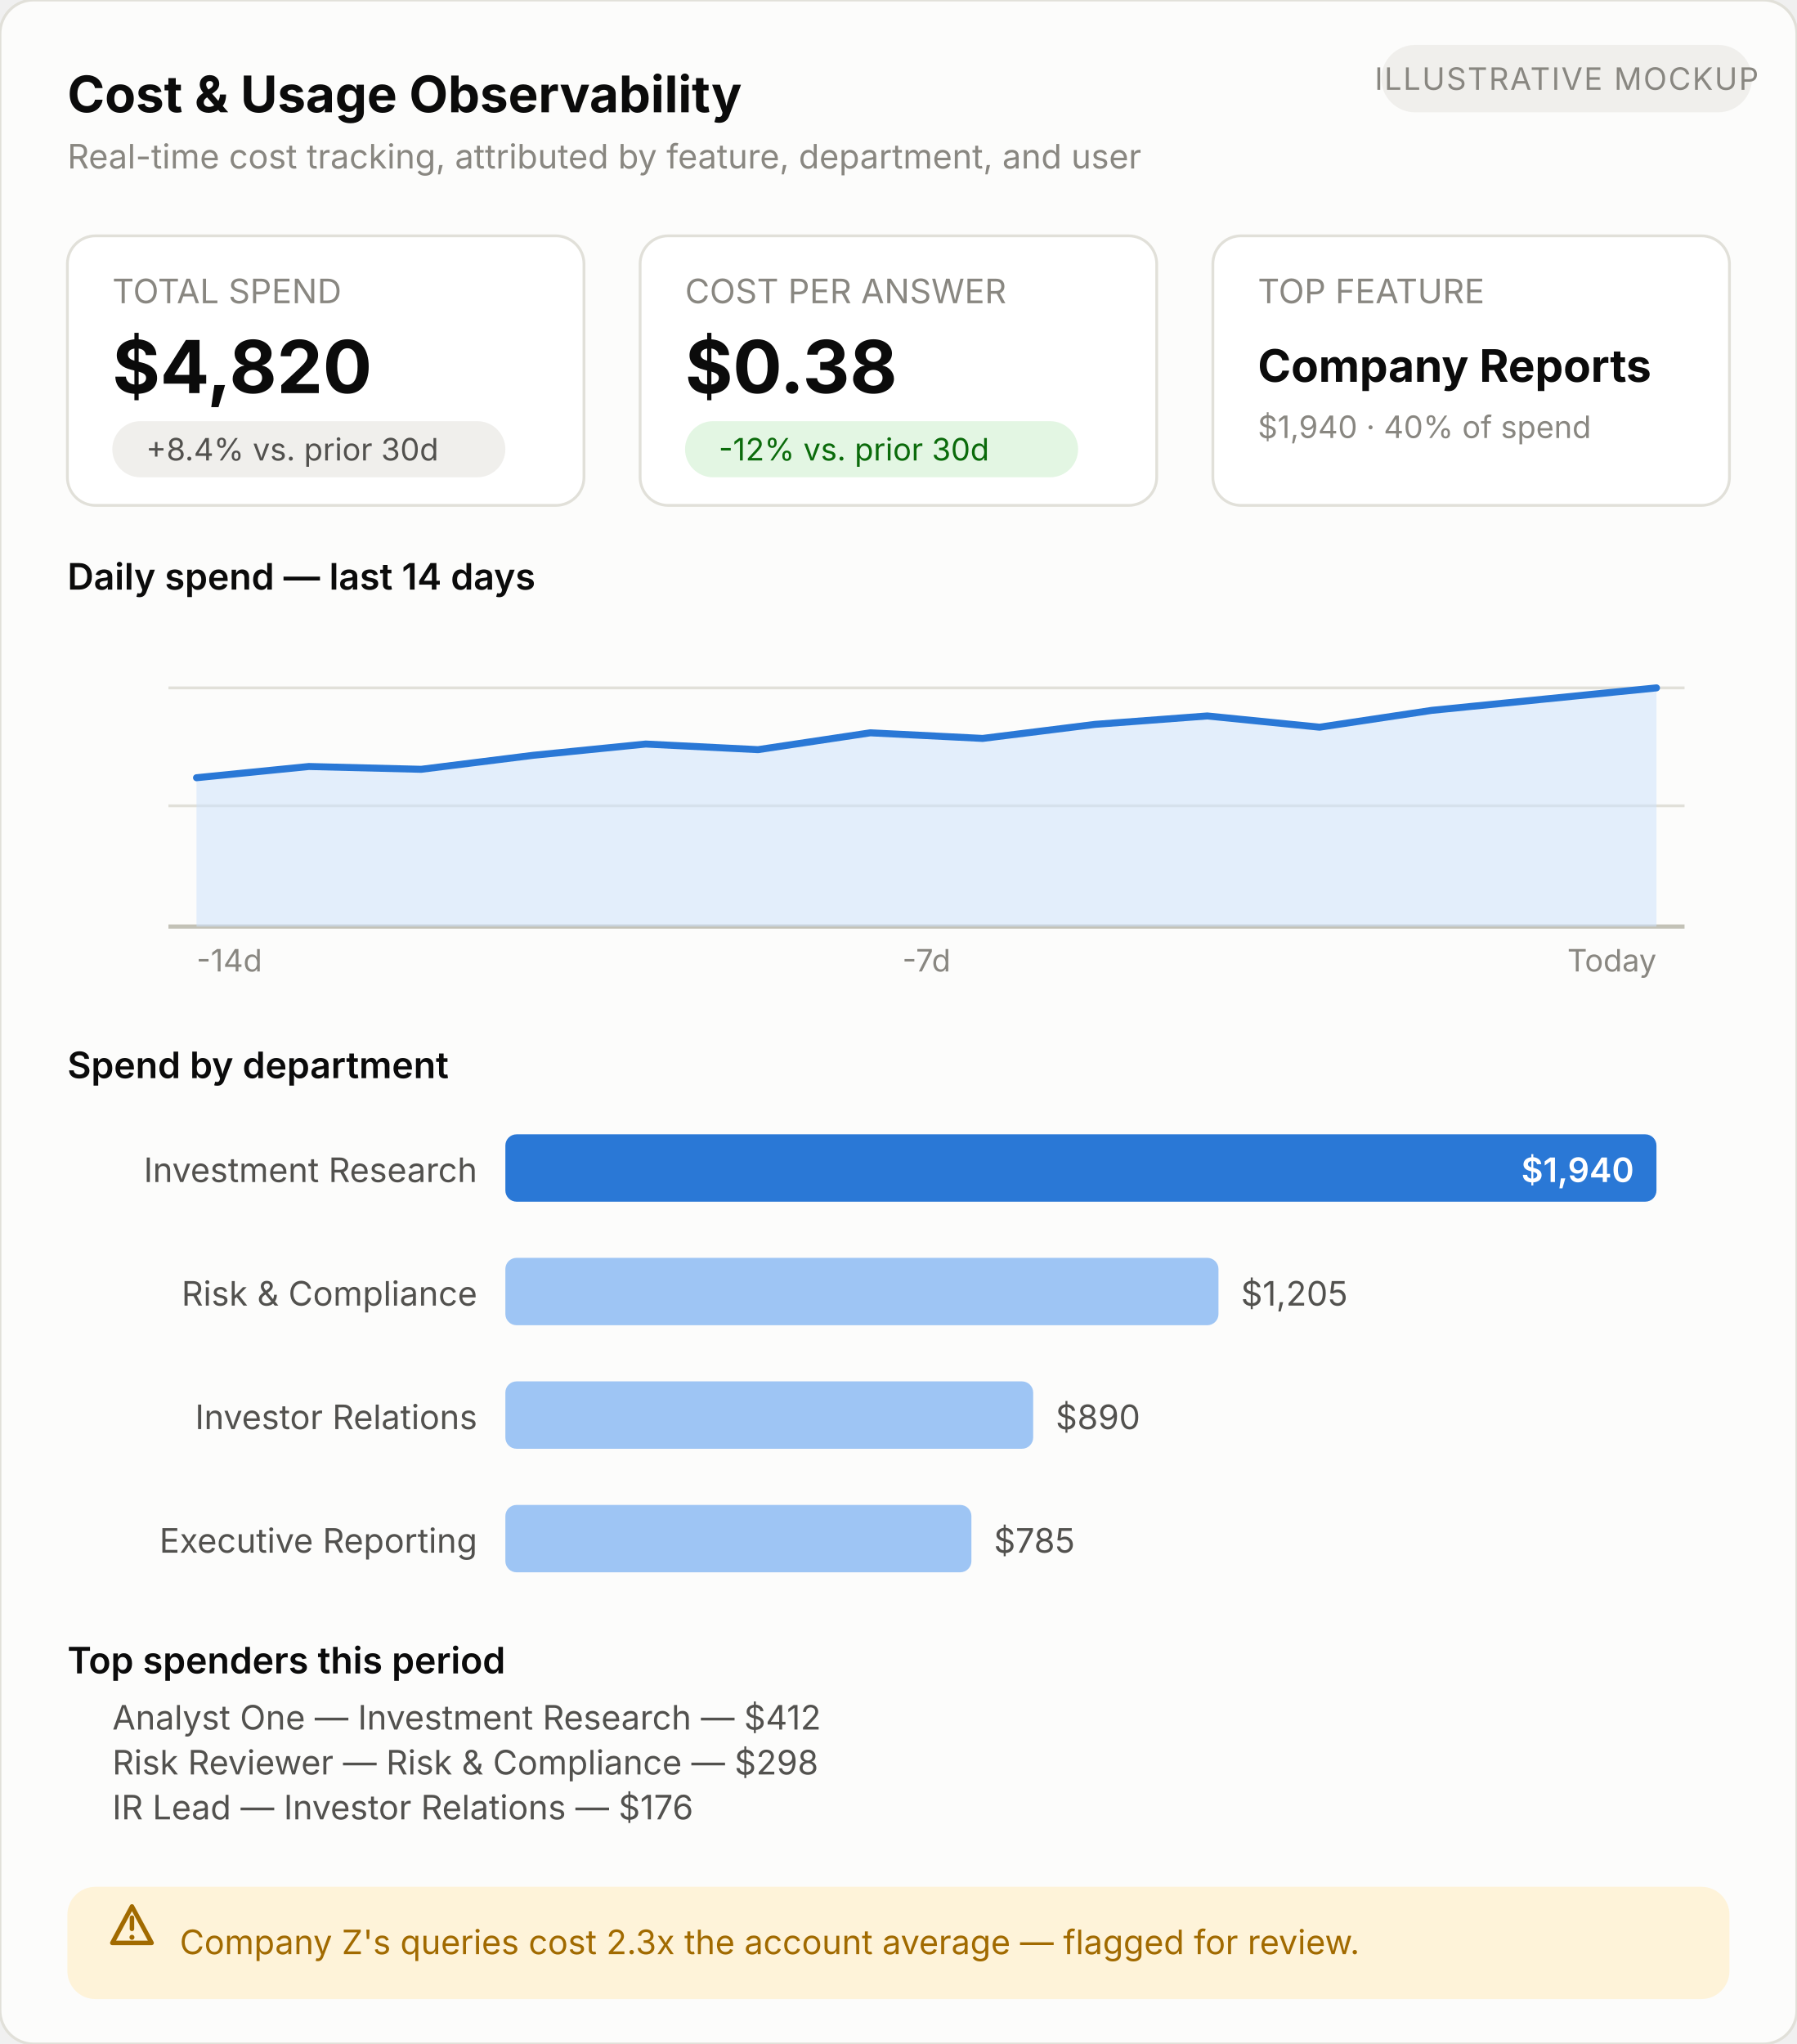
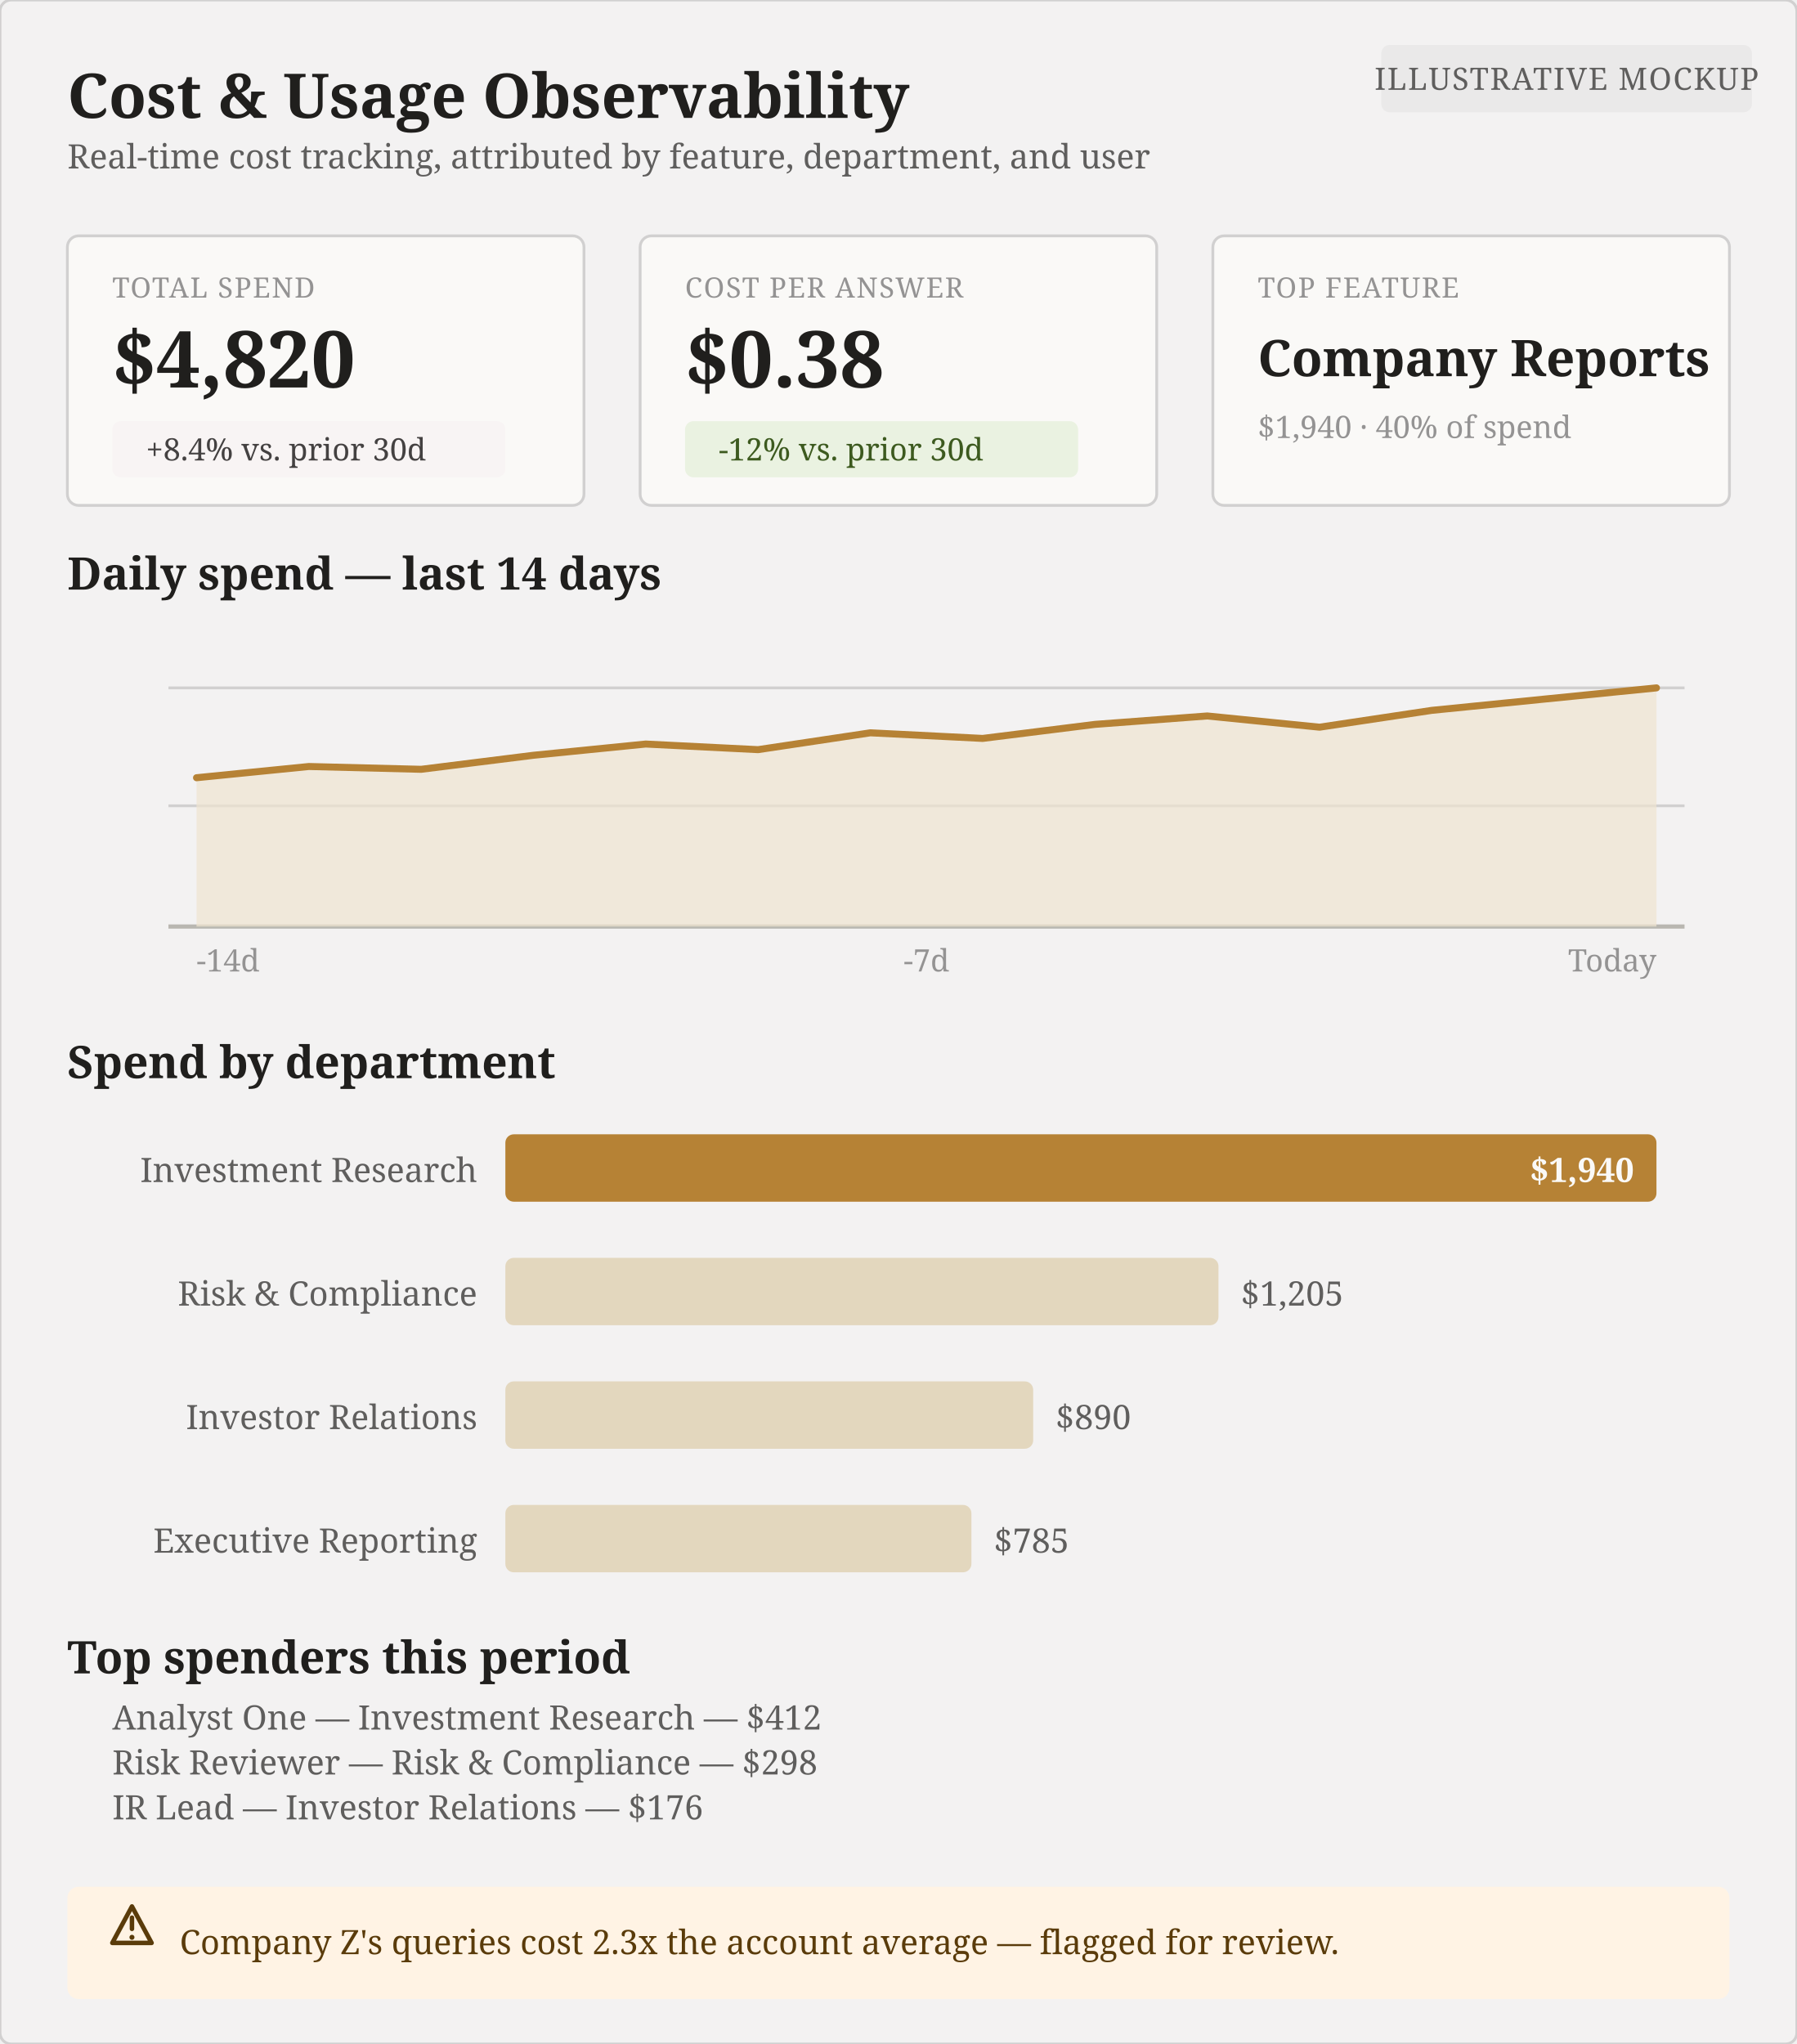
- <svg xmlns="http://www.w3.org/2000/svg" viewBox="0 0 640 728" font-family="system-ui, -apple-system, 'Segoe UI', sans-serif">
-   <rect x="0" y="0" width="640" height="728" rx="12" fill="#fcfcfb" stroke="#e1e0d9" stroke-width="1" />
-   <rect x="492" y="16" width="132" height="24" rx="12" fill="#f0efec" />
-   <text x="558" y="32" text-anchor="middle" font-size="11" letter-spacing="0.5" fill="#898781">ILLUSTRATIVE MOCKUP</text>
-   <text x="24" y="40" font-size="18" font-weight="700" fill="#0b0b0b">Cost &amp; Usage Observability</text>
-   <text x="24" y="60" font-size="12" fill="#898781">Real-time cost tracking, attributed by feature, department, and user</text>
-   <rect x="24" y="84" width="184" height="96" rx="10" fill="#ffffff" stroke="#e1e0d9" stroke-width="1" />
-   <text x="40" y="108" font-size="12" fill="#898781">TOTAL SPEND</text>
-   <text x="40" y="140" font-size="26" font-weight="700" fill="#0b0b0b">$4,820</text>
-   <rect x="40" y="150" width="140" height="20" rx="10" fill="#f0efec" />
-   <text x="52" y="164" font-size="11" fill="#52514e">+8.4% vs. prior 30d</text>
-   <rect x="228" y="84" width="184" height="96" rx="10" fill="#ffffff" stroke="#e1e0d9" stroke-width="1" />
-   <text x="244" y="108" font-size="12" fill="#898781">COST PER ANSWER</text>
-   <text x="244" y="140" font-size="26" font-weight="700" fill="#0b0b0b">$0.38</text>
-   <rect x="244" y="150" width="140" height="20" rx="10" fill="#e3f6e3" />
-   <text x="256" y="164" font-size="11" fill="#0b6b0b">-12% vs. prior 30d</text>
-   <rect x="432" y="84" width="184" height="96" rx="10" fill="#ffffff" stroke="#e1e0d9" stroke-width="1" />
-   <text x="448" y="108" font-size="12" fill="#898781">TOP FEATURE</text>
-   <text x="448" y="136" font-size="16" font-weight="700" fill="#0b0b0b">Company Reports</text>
-   <text x="448" y="156" font-size="11" fill="#898781">$1,940 · 40% of spend</text>
-   <text x="24" y="210" font-size="13" font-weight="600" fill="#0b0b0b">Daily spend — last 14 days</text>
-   <line x1="60" y1="245" x2="600" y2="245" stroke="#e1e0d9" stroke-width="1" />
-   <line x1="60" y1="287" x2="600" y2="287" stroke="#e1e0d9" stroke-width="1" />
-   <line x1="60" y1="330" x2="600" y2="330" stroke="#c3c2b7" stroke-width="1.5" />
-   <path d="M 70 277 L 110 273 L 150 274 L 190 269 L 230 265 L 270 267 L 310 261 L 350 263 L 390 258 L 430 255 L 470 259 L 510 253 L 550 249 L 590 245 L 590 330 L 70 330 Z" fill="#cde2fb" opacity="0.55" />
-   <polyline points="70,277 110,273 150,274 190,269 230,265 270,267 310,261 350,263 390,258 430,255 470,259 510,253 550,249 590,245" fill="none" stroke="#2a78d6" stroke-width="2.5" stroke-linejoin="round" stroke-linecap="round" />
-   <text x="70" y="346" font-size="11" fill="#898781">-14d</text>
-   <text x="330" y="346" text-anchor="middle" font-size="11" fill="#898781">-7d</text>
-   <text x="590" y="346" text-anchor="end" font-size="11" fill="#898781">Today</text>
-   <text x="24" y="384" font-size="13" font-weight="600" fill="#0b0b0b">Spend by department</text>
-   <text x="170" y="421" text-anchor="end" font-size="12" fill="#52514e">Investment Research</text>
-   <rect x="180" y="404" width="410" height="24" rx="4" fill="#2a78d6" />
-   <text x="582" y="421" text-anchor="end" font-size="12" font-weight="600" fill="#ffffff">$1,940</text>
-   <text x="170" y="465" text-anchor="end" font-size="12" fill="#52514e">Risk &amp; Compliance</text>
-   <rect x="180" y="448" width="254" height="24" rx="4" fill="#9ec5f4" />
-   <text x="442" y="465" font-size="12" fill="#52514e">$1,205</text>
-   <text x="170" y="509" text-anchor="end" font-size="12" fill="#52514e">Investor Relations</text>
-   <rect x="180" y="492" width="188" height="24" rx="4" fill="#9ec5f4" />
-   <text x="376" y="509" font-size="12" fill="#52514e">$890</text>
-   <text x="170" y="553" text-anchor="end" font-size="12" fill="#52514e">Executive Reporting</text>
-   <rect x="180" y="536" width="166" height="24" rx="4" fill="#9ec5f4" />
-   <text x="354" y="553" font-size="12" fill="#52514e">$785</text>
-   <text x="24" y="596" font-size="13" font-weight="600" fill="#0b0b0b">Top spenders this period</text>
-   <text x="40" y="616" font-size="12" fill="#52514e">Analyst One — Investment Research — $412</text>
-   <text x="40" y="632" font-size="12" fill="#52514e">Risk Reviewer — Risk &amp; Compliance — $298</text>
-   <text x="40" y="648" font-size="12" fill="#52514e">IR Lead — Investor Relations — $176</text>
-   <rect x="24" y="672" width="592" height="40" rx="10" fill="#fef3d9" />
-   <polygon points="47,679 40,692 54,692" fill="none" stroke="#a16a00" stroke-width="1.6" stroke-linejoin="round" />
-   <line x1="47" y1="683" x2="47" y2="687" stroke="#a16a00" stroke-width="1.6" stroke-linecap="round" />
-   <circle cx="47" cy="690" r="0.9" fill="#a16a00" />
-   <text x="64" y="696" font-size="12" fill="#a16a00">Company Z's queries cost 2.3x the account average — flagged for review.</text>
+ <svg xmlns="http://www.w3.org/2000/svg" viewBox="0 0 640 728" font-family="Lora, serif">
+   <rect x="0" y="0" width="640" height="728" rx="4" fill="#F3F2F2" stroke="#D1D0D0" stroke-width="1" />
+   <rect x="492" y="16" width="132" height="24" rx="3" fill="#EAE9E9" />
+   <text x="558" y="32" text-anchor="middle" font-size="11" letter-spacing="0.5" fill="#5F5E5D">ILLUSTRATIVE MOCKUP</text>
+   <text x="24" y="42" font-family="'Cormorant Garamond', serif" font-size="22" font-weight="600" fill="#201F1D">Cost &amp; Usage Observability</text>
+   <text x="24" y="60" font-size="12" fill="#5F5E5D">Real-time cost tracking, attributed by feature, department, and user</text>
+   <rect x="24" y="84" width="184" height="96" rx="4" fill="#FAF9F7" stroke="#D1D0D0" stroke-width="1" />
+   <text x="40" y="106" font-size="10" letter-spacing="0.5" fill="#949393">TOTAL SPEND</text>
+   <text x="40" y="138" font-family="'Cormorant Garamond', serif" font-size="28" font-weight="600" fill="#201F1D">$4,820</text>
+   <rect x="40" y="150" width="140" height="20" rx="3" fill="#F8F4F4" />
+   <text x="52" y="164" font-size="11" fill="#444141">+8.4% vs. prior 30d</text>
+   <rect x="228" y="84" width="184" height="96" rx="4" fill="#FAF9F7" stroke="#D1D0D0" stroke-width="1" />
+   <text x="244" y="106" font-size="10" letter-spacing="0.5" fill="#949393">COST PER ANSWER</text>
+   <text x="244" y="138" font-family="'Cormorant Garamond', serif" font-size="28" font-weight="600" fill="#201F1D">$0.38</text>
+   <rect x="244" y="150" width="140" height="20" rx="3" fill="#EAF2E1" />
+   <text x="256" y="164" font-size="11" fill="#3D5A1F">-12% vs. prior 30d</text>
+   <rect x="432" y="84" width="184" height="96" rx="4" fill="#FAF9F7" stroke="#D1D0D0" stroke-width="1" />
+   <text x="448" y="106" font-size="10" letter-spacing="0.5" fill="#949393">TOP FEATURE</text>
+   <text x="448" y="134" font-family="'Cormorant Garamond', serif" font-size="18" font-weight="600" fill="#201F1D">Company Reports</text>
+   <text x="448" y="156" font-size="11" fill="#949393">$1,940 · 40% of spend</text>
+   <text x="24" y="210" font-family="'Cormorant Garamond', serif" font-size="16" font-weight="600" fill="#201F1D">Daily spend — last 14 days</text>
+   <line x1="60" y1="245" x2="600" y2="245" stroke="#D1D0D0" stroke-width="1" />
+   <line x1="60" y1="287" x2="600" y2="287" stroke="#D1D0D0" stroke-width="1" />
+   <line x1="60" y1="330" x2="600" y2="330" stroke="#B9B7B1" stroke-width="1.5" />
+   <path d="M 70 277 L 110 273 L 150 274 L 190 269 L 230 265 L 270 267 L 310 261 L 350 263 L 390 258 L 430 255 L 470 259 L 510 253 L 550 249 L 590 245 L 590 330 L 70 330 Z" fill="#F0E4D0" opacity="0.7" />
+   <polyline points="70,277 110,273 150,274 190,269 230,265 270,267 310,261 350,263 390,258 430,255 470,259 510,253 550,249 590,245" fill="none" stroke="#B68235" stroke-width="2.5" stroke-linejoin="round" stroke-linecap="round" />
+   <text x="70" y="346" font-size="11" fill="#949393">-14d</text>
+   <text x="330" y="346" text-anchor="middle" font-size="11" fill="#949393">-7d</text>
+   <text x="590" y="346" text-anchor="end" font-size="11" fill="#949393">Today</text>
+   <text x="24" y="384" font-family="'Cormorant Garamond', serif" font-size="16" font-weight="600" fill="#201F1D">Spend by department</text>
+   <text x="170" y="421" text-anchor="end" font-size="12" fill="#5F5E5D">Investment Research</text>
+   <rect x="180" y="404" width="410" height="24" rx="3" fill="#B68235" />
+   <text x="582" y="421" text-anchor="end" font-size="12" font-weight="600" fill="#FAF9F7">$1,940</text>
+   <text x="170" y="465" text-anchor="end" font-size="12" fill="#5F5E5D">Risk &amp; Compliance</text>
+   <rect x="180" y="448" width="254" height="24" rx="3" fill="#E3D7BE" />
+   <text x="442" y="465" font-size="12" fill="#5F5E5D">$1,205</text>
+   <text x="170" y="509" text-anchor="end" font-size="12" fill="#5F5E5D">Investor Relations</text>
+   <rect x="180" y="492" width="188" height="24" rx="3" fill="#E3D7BE" />
+   <text x="376" y="509" font-size="12" fill="#5F5E5D">$890</text>
+   <text x="170" y="553" text-anchor="end" font-size="12" fill="#5F5E5D">Executive Reporting</text>
+   <rect x="180" y="536" width="166" height="24" rx="3" fill="#E3D7BE" />
+   <text x="354" y="553" font-size="12" fill="#5F5E5D">$785</text>
+   <text x="24" y="596" font-family="'Cormorant Garamond', serif" font-size="16" font-weight="600" fill="#201F1D">Top spenders this period</text>
+   <text x="40" y="616" font-size="12" fill="#5F5E5D">Analyst One — Investment Research — $412</text>
+   <text x="40" y="632" font-size="12" fill="#5F5E5D">Risk Reviewer — Risk &amp; Compliance — $298</text>
+   <text x="40" y="648" font-size="12" fill="#5F5E5D">IR Lead — Investor Relations — $176</text>
+   <rect x="24" y="672" width="592" height="40" rx="4" fill="#FFF3E4" />
+   <polygon points="47,679 40,692 54,692" fill="none" stroke="#5A3B0A" stroke-width="1.6" stroke-linejoin="round" />
+   <line x1="47" y1="683" x2="47" y2="687" stroke="#5A3B0A" stroke-width="1.6" stroke-linecap="round" />
+   <circle cx="47" cy="690" r="0.9" fill="#5A3B0A" />
+   <text x="64" y="696" font-size="12" fill="#5A3B0A">Company Z's queries cost 2.3x the account average — flagged for review.</text>
</svg>
